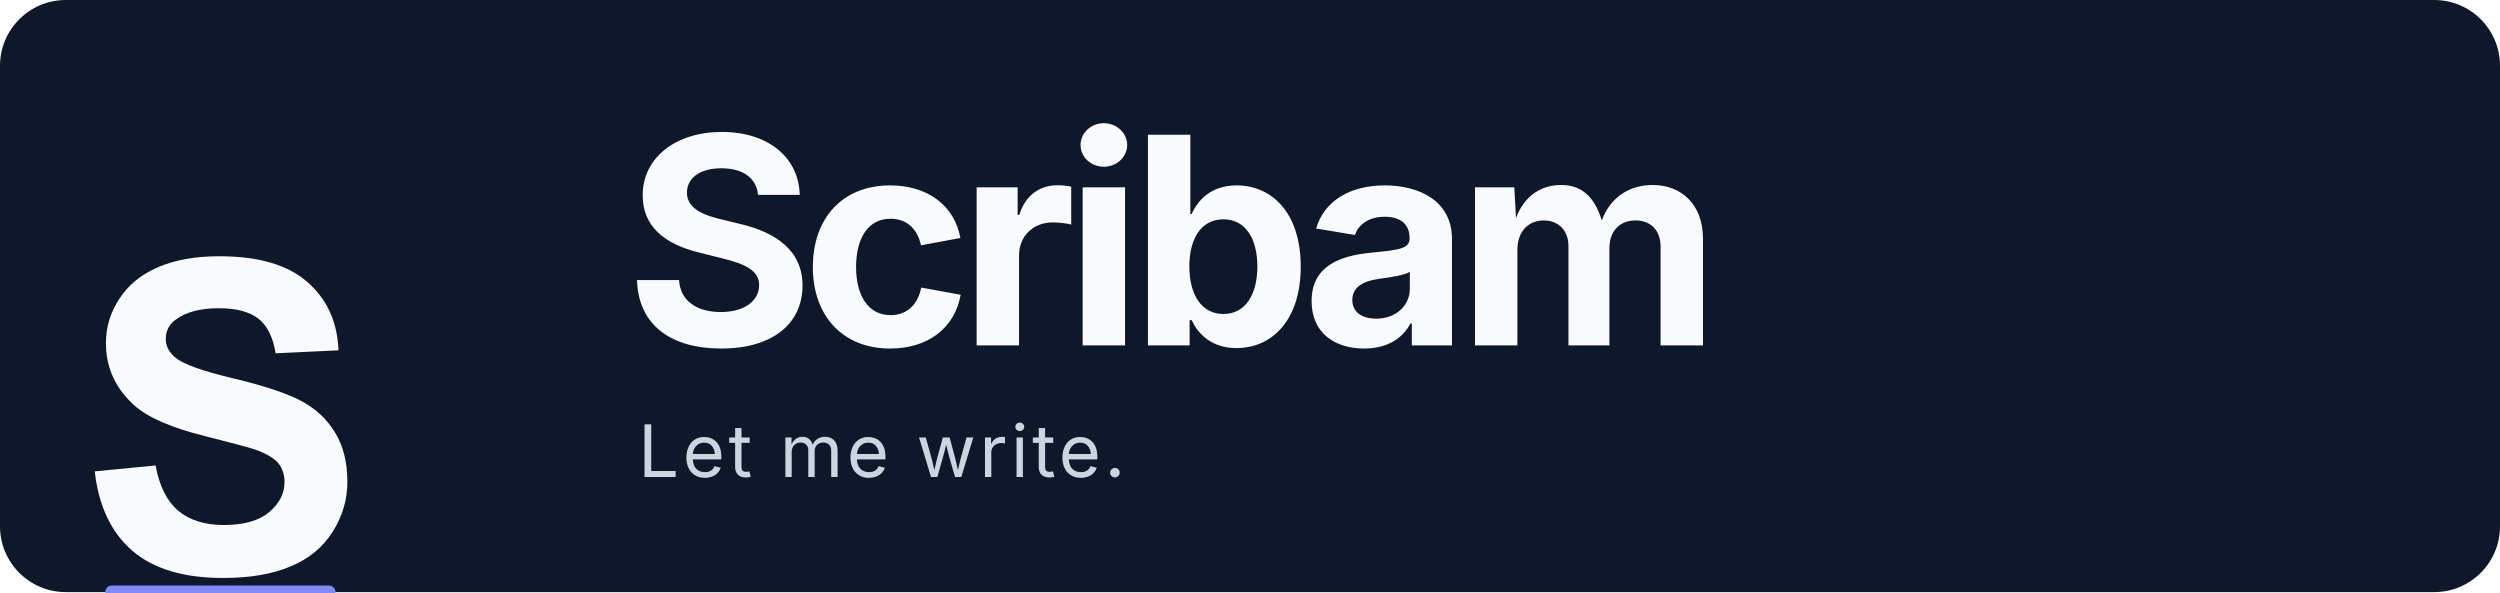
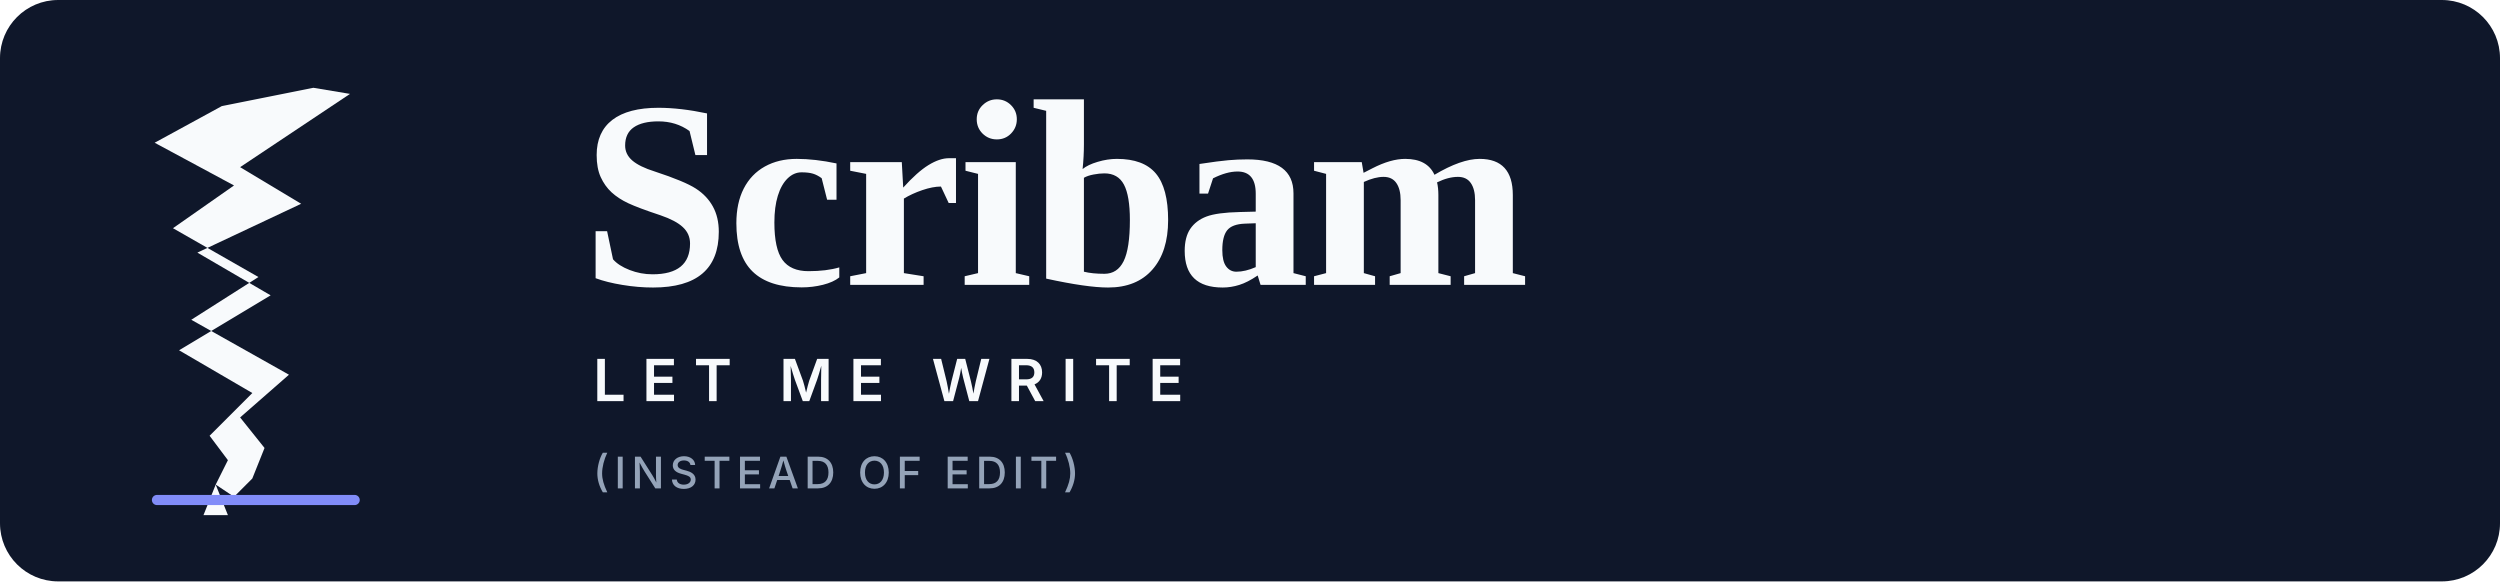
- <svg xmlns="http://www.w3.org/2000/svg" viewBox="0 0 760 180" role="img" aria-labelledby="title">
-   <rect width="760" height="180" rx="20" fill="#0F172A" />
-   <g transform="translate(4 6)">
-     <path fill="#F8FAFC" d="M24.8 137.3L43.3 135.5Q45 144.8 50.1 149.2Q55.3 153.6 64 153.6Q73.2 153.6 77.8 149.7Q82.5 145.8 82.5 140.5Q82.5 137.2 80.6 134.8Q78.6 132.5 73.7 130.7Q70.3 129.6 58.4 126.6Q43.1 122.8 36.9 117.3Q28.2 109.5 28.2 98.3Q28.2 91 32.3 84.8Q36.4 78.5 44.1 75.2Q51.8 71.9 62.7 71.9Q80.5 71.9 89.4 79.7Q98.4 87.5 98.9 100.5L79.8 101.4Q78.6 94.1 74.6 90.9Q70.5 87.7 62.5 87.7Q54.2 87.7 49.5 91.1Q46.4 93.3 46.4 97Q46.4 100.3 49.3 102.7Q52.9 105.7 66.8 109Q80.7 112.3 87.4 115.8Q94.1 119.3 97.8 125.4Q101.6 131.5 101.6 140.5Q101.6 148.6 97.1 155.7Q92.6 162.8 84.3 166.2Q76.1 169.7 63.8 169.7Q45.8 169.7 36.2 161.4Q26.6 153.1 24.8 137.3Z" />
-     <path stroke="#818CF8" stroke-width="4" stroke-linecap="round" d="M 30 174 H 96" />
+ <svg xmlns="http://www.w3.org/2000/svg" viewBox="0 0 860 200" role="img" aria-labelledby="title">
+   <rect width="860" height="200" rx="20" fill="#0F172A" />
+   <g transform="translate(28 26) scale(1.05)" fill="#F8FAFC">
+     <path d="M88 6 52 30 72 42 38 58 62 72 32 90 56 104 42 118 48 126 44 134 50 138 56 132 60 122 52 112 68 98 36 80 58 66 30 50 50 36 24 22 46 10 76 4 88 6Z" />
+     <path d="M44 134 40 144 48 144 44 134Z" />
  </g>
-   <text x="190" y="105" font-family="Inter, 'Plus Jakarta Sans', Arial, sans-serif" font-size="88" font-weight="750" letter-spacing="-4" fill="#F8FAFC">
+   <path stroke="#818CF8" stroke-width="3.5" stroke-linecap="round" d="M54 172h68" />
+   <text x="200" y="98" font-family="'Source Serif 4', 'Source Serif Pro', Georgia, 'Times New Roman', serif" font-size="92" font-weight="600" letter-spacing="-1" fill="#F8FAFC">
    Scribam
  </text>
-   <text x="194" y="145" font-family="Inter, 'Plus Jakarta Sans', Arial, sans-serif" font-size="22" font-weight="400" letter-spacing="1.1" fill="#CBD5E1">
-     Let me write.
+   <text x="204" y="138" font-family="'Plus Jakarta Sans', Inter, system-ui, sans-serif" font-size="20" font-weight="600" letter-spacing="0.28em" fill="#F8FAFC">
+     LET ME WRITE
+   </text>
+   <text x="204" y="168" font-family="'Plus Jakarta Sans', Inter, system-ui, sans-serif" font-size="15" font-weight="500" letter-spacing="0.12em" fill="#94A3B8">
+     (INSTEAD OF EDIT)
  </text>
</svg>
